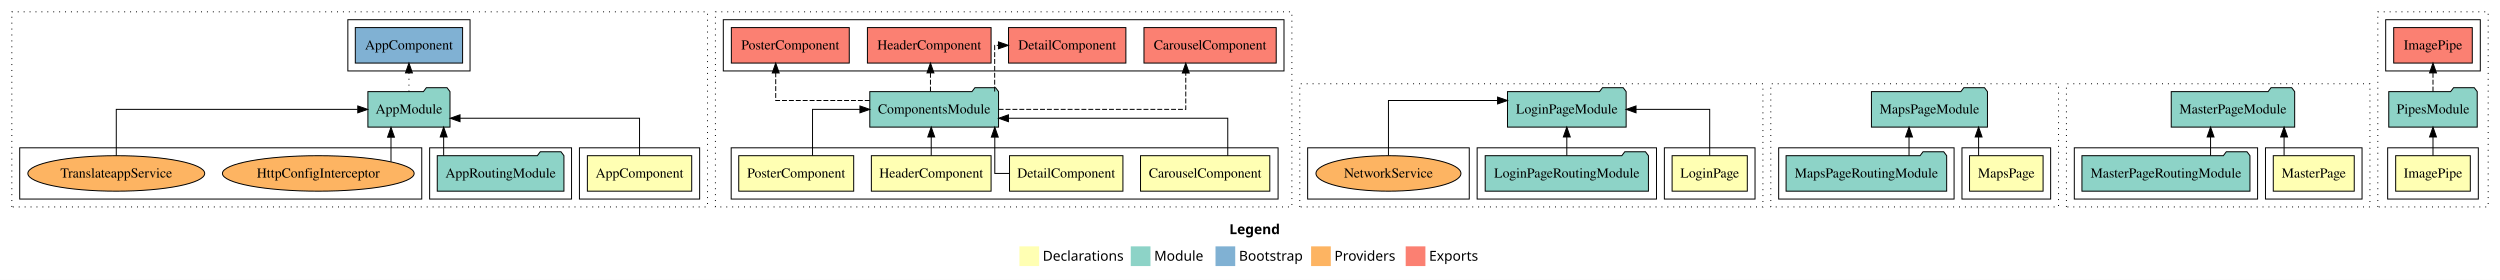
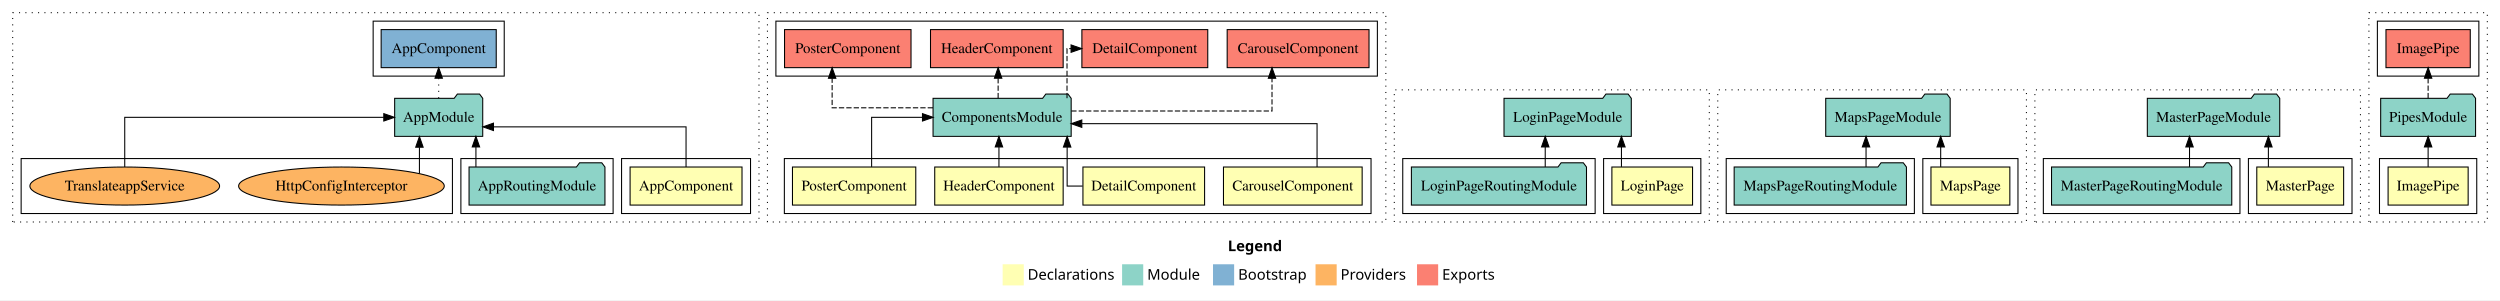
- <svg xmlns="http://www.w3.org/2000/svg" width="2537pt" height="284pt" viewBox="0.00 0.00 2537.00 284.00">
+ <svg xmlns="http://www.w3.org/2000/svg" width="2365pt" height="284pt" viewBox="0.00 0.00 2365.00 284.00">
  <g id="graph0" class="graph" transform="scale(1 1) rotate(0) translate(4 280)">
-     <polygon fill="#ffffff" stroke="transparent" points="-4,4 -4,-280 2533,-280 2533,4 -4,4" />
-     <text text-anchor="start" x="1243.509" y="-42.4" font-family="sans-serif" font-weight="bold" font-size="14.00" fill="#000000">Legend</text>
-     <polygon fill="#ffffb3" stroke="transparent" points="1030.5,-10 1030.5,-30 1050.5,-30 1050.5,-10 1030.5,-10" />
-     <text text-anchor="start" x="1054.129" y="-15.4" font-family="sans-serif" font-size="14.00" fill="#000000">  Declarations</text>
-     <polygon fill="#8dd3c7" stroke="transparent" points="1143.5,-10 1143.5,-30 1163.5,-30 1163.5,-10 1143.5,-10" />
-     <text text-anchor="start" x="1167.225" y="-15.4" font-family="sans-serif" font-size="14.00" fill="#000000">  Module</text>
-     <polygon fill="#80b1d3" stroke="transparent" points="1229.5,-10 1229.5,-30 1249.5,-30 1249.5,-10 1229.5,-10" />
-     <text text-anchor="start" x="1253.281" y="-15.4" font-family="sans-serif" font-size="14.00" fill="#000000">  Bootstrap</text>
-     <polygon fill="#fdb462" stroke="transparent" points="1326.5,-10 1326.5,-30 1346.5,-30 1346.5,-10 1326.5,-10" />
-     <text text-anchor="start" x="1350.173" y="-15.4" font-family="sans-serif" font-size="14.00" fill="#000000">  Providers</text>
-     <polygon fill="#fb8072" stroke="transparent" points="1422.5,-10 1422.5,-30 1442.5,-30 1442.5,-10 1422.5,-10" />
-     <text text-anchor="start" x="1446.226" y="-15.4" font-family="sans-serif" font-size="14.00" fill="#000000">  Exports</text>
+     <polygon fill="#ffffff" stroke="transparent" points="-4,4 -4,-280 2361,-280 2361,4 -4,4" />
+     <text text-anchor="start" x="1157.509" y="-42.4" font-family="sans-serif" font-weight="bold" font-size="14.00" fill="#000000">Legend</text>
+     <polygon fill="#ffffb3" stroke="transparent" points="944.5,-10 944.5,-30 964.5,-30 964.5,-10 944.5,-10" />
+     <text text-anchor="start" x="968.129" y="-15.4" font-family="sans-serif" font-size="14.00" fill="#000000">  Declarations</text>
+     <polygon fill="#8dd3c7" stroke="transparent" points="1057.5,-10 1057.5,-30 1077.5,-30 1077.5,-10 1057.5,-10" />
+     <text text-anchor="start" x="1081.225" y="-15.4" font-family="sans-serif" font-size="14.00" fill="#000000">  Module</text>
+     <polygon fill="#80b1d3" stroke="transparent" points="1143.5,-10 1143.5,-30 1163.5,-30 1163.5,-10 1143.5,-10" />
+     <text text-anchor="start" x="1167.281" y="-15.4" font-family="sans-serif" font-size="14.00" fill="#000000">  Bootstrap</text>
+     <polygon fill="#fdb462" stroke="transparent" points="1240.5,-10 1240.5,-30 1260.5,-30 1260.5,-10 1240.5,-10" />
+     <text text-anchor="start" x="1264.173" y="-15.4" font-family="sans-serif" font-size="14.00" fill="#000000">  Providers</text>
+     <polygon fill="#fb8072" stroke="transparent" points="1336.5,-10 1336.5,-30 1356.5,-30 1356.5,-10 1336.5,-10" />
+     <text text-anchor="start" x="1360.226" y="-15.4" font-family="sans-serif" font-size="14.00" fill="#000000">  Exports</text>
    <g id="clust1" class="cluster">
      <polygon fill="none" stroke="#000000" stroke-dasharray="1,5" points="8,-70 8,-268 714,-268 714,-70 8,-70" />
    </g>
    <g id="clust2" class="cluster">
      <polygon fill="none" stroke="#000000" points="584,-78 584,-130 706,-130 706,-78 584,-78" />
    </g>
    <g id="clust4" class="cluster">
      <polygon fill="none" stroke="#000000" points="432,-78 432,-130 576,-130 576,-78 432,-78" />
    </g>
    <g id="clust6" class="cluster">
      <polygon fill="none" stroke="#000000" points="349,-208 349,-260 473,-260 473,-208 349,-208" />
    </g>
    <g id="clust7" class="cluster">
      <polygon fill="none" stroke="#000000" points="16,-78 16,-130 424,-130 424,-78 16,-78" />
    </g>
    <g id="clust14" class="cluster">
      <polygon fill="none" stroke="#000000" stroke-dasharray="1,5" points="722,-70 722,-268 1307,-268 1307,-70 722,-70" />
    </g>
    <g id="clust15" class="cluster">
      <polygon fill="none" stroke="#000000" points="738,-78 738,-130 1293,-130 1293,-78 738,-78" />
    </g>
    <g id="clust21" class="cluster">
      <polygon fill="none" stroke="#000000" points="730,-208 730,-260 1299,-260 1299,-208 730,-208" />
    </g>
    <g id="clust24" class="cluster">
-       <polygon fill="none" stroke="#000000" stroke-dasharray="1,5" points="1315,-70 1315,-195 1785,-195 1785,-70 1315,-70" />
+       <polygon fill="none" stroke="#000000" stroke-dasharray="1,5" points="1315,-70 1315,-195 1613,-195 1613,-70 1315,-70" />
    </g>
    <g id="clust25" class="cluster">
-       <polygon fill="none" stroke="#000000" points="1685,-78 1685,-130 1777,-130 1777,-78 1685,-78" />
+       <polygon fill="none" stroke="#000000" points="1513,-78 1513,-130 1605,-130 1605,-78 1513,-78" />
    </g>
    <g id="clust27" class="cluster">
-       <polygon fill="none" stroke="#000000" points="1495,-78 1495,-130 1677,-130 1677,-78 1495,-78" />
-     </g>
-     <g id="clust30" class="cluster">
-       <polygon fill="none" stroke="#000000" points="1323,-78 1323,-130 1487,-130 1487,-78 1323,-78" />
+       <polygon fill="none" stroke="#000000" points="1323,-78 1323,-130 1505,-130 1505,-78 1323,-78" />
    </g>
    <g id="clust37" class="cluster">
-       <polygon fill="none" stroke="#000000" stroke-dasharray="1,5" points="1793,-70 1793,-195 2085,-195 2085,-70 1793,-70" />
+       <polygon fill="none" stroke="#000000" stroke-dasharray="1,5" points="1621,-70 1621,-195 1913,-195 1913,-70 1621,-70" />
    </g>
    <g id="clust38" class="cluster">
-       <polygon fill="none" stroke="#000000" points="1987,-78 1987,-130 2077,-130 2077,-78 1987,-78" />
+       <polygon fill="none" stroke="#000000" points="1815,-78 1815,-130 1905,-130 1905,-78 1815,-78" />
    </g>
    <g id="clust40" class="cluster">
-       <polygon fill="none" stroke="#000000" points="1801,-78 1801,-130 1979,-130 1979,-78 1801,-78" />
+       <polygon fill="none" stroke="#000000" points="1629,-78 1629,-130 1807,-130 1807,-78 1629,-78" />
    </g>
    <g id="clust50" class="cluster">
-       <polygon fill="none" stroke="#000000" stroke-dasharray="1,5" points="2093,-70 2093,-195 2401,-195 2401,-70 2093,-70" />
+       <polygon fill="none" stroke="#000000" stroke-dasharray="1,5" points="1921,-70 1921,-195 2229,-195 2229,-70 1921,-70" />
    </g>
    <g id="clust51" class="cluster">
-       <polygon fill="none" stroke="#000000" points="2295,-78 2295,-130 2393,-130 2393,-78 2295,-78" />
+       <polygon fill="none" stroke="#000000" points="2123,-78 2123,-130 2221,-130 2221,-78 2123,-78" />
    </g>
    <g id="clust53" class="cluster">
-       <polygon fill="none" stroke="#000000" points="2101,-78 2101,-130 2287,-130 2287,-78 2101,-78" />
+       <polygon fill="none" stroke="#000000" points="1929,-78 1929,-130 2115,-130 2115,-78 1929,-78" />
    </g>
    <g id="clust63" class="cluster">
-       <polygon fill="none" stroke="#000000" stroke-dasharray="1,5" points="2409,-70 2409,-268 2521,-268 2521,-70 2409,-70" />
+       <polygon fill="none" stroke="#000000" stroke-dasharray="1,5" points="2237,-70 2237,-268 2349,-268 2349,-70 2237,-70" />
    </g>
    <g id="clust64" class="cluster">
-       <polygon fill="none" stroke="#000000" points="2419,-78 2419,-130 2511,-130 2511,-78 2419,-78" />
+       <polygon fill="none" stroke="#000000" points="2247,-78 2247,-130 2339,-130 2339,-78 2247,-78" />
    </g>
    <g id="clust67" class="cluster">
-       <polygon fill="none" stroke="#000000" points="2417,-208 2417,-260 2513,-260 2513,-208 2417,-208" />
+       <polygon fill="none" stroke="#000000" points="2245,-208 2245,-260 2341,-260 2341,-208 2245,-208" />
    </g>
    <g id="node1" class="node">
      <polygon fill="#ffffb3" stroke="#000000" points="697.94,-122 592.06,-122 592.06,-86 697.94,-86 697.94,-122" />
      <text text-anchor="middle" x="645" y="-99.8" font-family="Times,serif" font-size="14.00" fill="#000000">AppComponent</text>
    </g>
    <g id="node2" class="node">
      <polygon fill="#8dd3c7" stroke="#000000" points="452.657,-187 449.657,-191 428.657,-191 425.657,-187 369.343,-187 369.343,-151 452.657,-151 452.657,-187" />
      <text text-anchor="middle" x="411" y="-164.8" font-family="Times,serif" font-size="14.00" fill="#000000">AppModule</text>
    </g>
    <g id="edge1" class="edge">
      <path fill="none" stroke="#000000" d="M645,-122.027C645,-138.398 645,-160 645,-160 645,-160 462.834,-160 462.834,-160" />
      <polygon fill="#000000" stroke="#000000" points="462.834,-156.5 452.834,-160 462.834,-163.5 462.834,-156.5" />
    </g>
    <g id="node4" class="node">
      <polygon fill="#80b1d3" stroke="#000000" points="465.439,-252 356.561,-252 356.561,-216 465.439,-216 465.439,-252" />
      <text text-anchor="middle" x="411" y="-229.8" font-family="Times,serif" font-size="14.00" fill="#000000">AppComponent </text>
    </g>
    <g id="edge3" class="edge">
      <path fill="none" stroke="#000000" stroke-dasharray="1,5" d="M411,-187.106C411,-187.106 411,-205.991 411,-205.991" />
      <polygon fill="#000000" stroke="#000000" points="407.5,-205.991 411,-215.991 414.5,-205.991 407.5,-205.991" />
    </g>
    <g id="node3" class="node">
      <polygon fill="#8dd3c7" stroke="#000000" points="568.274,-122 565.274,-126 544.274,-126 541.274,-122 439.726,-122 439.726,-86 568.274,-86 568.274,-122" />
      <text text-anchor="middle" x="504" y="-99.8" font-family="Times,serif" font-size="14.00" fill="#000000">AppRoutingModule</text>
    </g>
    <g id="edge2" class="edge">
      <path fill="none" stroke="#000000" d="M446.221,-122.106C446.221,-122.106 446.221,-140.991 446.221,-140.991" />
      <polygon fill="#000000" stroke="#000000" points="442.721,-140.991 446.221,-150.991 449.721,-140.991 442.721,-140.991" />
    </g>
    <g id="node5" class="node">
      <ellipse fill="#fdb462" stroke="#000000" cx="319" cy="-104" rx="97.27" ry="18" />
      <text text-anchor="middle" x="319" y="-99.8" font-family="Times,serif" font-size="14.00" fill="#000000">HttpConfigInterceptor</text>
    </g>
    <g id="edge4" class="edge">
      <path fill="none" stroke="#000000" d="M392.778,-115.922C392.778,-115.922 392.778,-140.767 392.778,-140.767" />
      <polygon fill="#000000" stroke="#000000" points="389.279,-140.767 392.778,-150.767 396.279,-140.767 389.279,-140.767" />
    </g>
    <g id="node6" class="node">
      <ellipse fill="#fdb462" stroke="#000000" cx="114" cy="-104" rx="89.723" ry="18" />
      <text text-anchor="middle" x="114" y="-99.8" font-family="Times,serif" font-size="14.00" fill="#000000">TranslateappService</text>
    </g>
    <g id="edge5" class="edge">
      <path fill="none" stroke="#000000" d="M114,-122.106C114,-141.339 114,-169 114,-169 114,-169 359.077,-169 359.077,-169" />
      <polygon fill="#000000" stroke="#000000" points="359.077,-172.5 369.077,-169 359.077,-165.5 359.077,-172.5" />
    </g>
    <g id="node7" class="node">
      <polygon fill="#ffffb3" stroke="#000000" points="1284.594,-122 1153.406,-122 1153.406,-86 1284.594,-86 1284.594,-122" />
      <text text-anchor="middle" x="1219" y="-99.8" font-family="Times,serif" font-size="14.00" fill="#000000">CarouselComponent</text>
    </g>
    <g id="node11" class="node">
      <polygon fill="#8dd3c7" stroke="#000000" points="1009.327,-187 1006.327,-191 985.327,-191 982.327,-187 878.673,-187 878.673,-151 1009.327,-151 1009.327,-187" />
      <text text-anchor="middle" x="944" y="-164.8" font-family="Times,serif" font-size="14.00" fill="#000000">ComponentsModule</text>
    </g>
    <g id="edge6" class="edge">
-       <path fill="none" stroke="#000000" d="M1241.932,-122.027C1241.932,-138.398 1241.932,-160 1241.932,-160 1241.932,-160 1019.383,-160 1019.383,-160" />
-       <polygon fill="#000000" stroke="#000000" points="1019.383,-156.5 1009.383,-160 1019.383,-163.5 1019.383,-156.5" />
+       <path fill="none" stroke="#000000" d="M1241.932,-122.022C1241.932,-139.373 1241.932,-163 1241.932,-163 1241.932,-163 1019.383,-163 1019.383,-163" />
+       <polygon fill="#000000" stroke="#000000" points="1019.383,-159.5 1009.383,-163 1019.383,-166.5 1019.383,-159.5" />
    </g>
    <g id="node8" class="node">
      <polygon fill="#ffffb3" stroke="#000000" points="1135.541,-122 1020.459,-122 1020.459,-86 1135.541,-86 1135.541,-122" />
      <text text-anchor="middle" x="1078" y="-99.8" font-family="Times,serif" font-size="14.00" fill="#000000">DetailComponent</text>
    </g>
    <g id="edge7" class="edge">
      <path fill="none" stroke="#000000" d="M1020.186,-104C1011.574,-104 1005.518,-104 1005.518,-104 1005.518,-104 1005.518,-140.894 1005.518,-140.894" />
      <polygon fill="#000000" stroke="#000000" points="1002.018,-140.894 1005.518,-150.894 1009.018,-140.894 1002.018,-140.894" />
    </g>
    <g id="node9" class="node">
      <polygon fill="#ffffb3" stroke="#000000" points="1001.744,-122 880.256,-122 880.256,-86 1001.744,-86 1001.744,-122" />
      <text text-anchor="middle" x="941" y="-99.8" font-family="Times,serif" font-size="14.00" fill="#000000">HeaderComponent</text>
    </g>
    <g id="edge8" class="edge">
      <path fill="none" stroke="#000000" d="M941,-122.106C941,-122.106 941,-140.991 941,-140.991" />
      <polygon fill="#000000" stroke="#000000" points="937.5,-140.991 941,-150.991 944.5,-140.991 937.5,-140.991" />
    </g>
    <g id="node10" class="node">
      <polygon fill="#ffffb3" stroke="#000000" points="862.326,-122 745.674,-122 745.674,-86 862.326,-86 862.326,-122" />
      <text text-anchor="middle" x="804" y="-99.8" font-family="Times,serif" font-size="14.00" fill="#000000">PosterComponent</text>
    </g>
    <g id="edge9" class="edge">
      <path fill="none" stroke="#000000" d="M820.554,-122.106C820.554,-141.339 820.554,-169 820.554,-169 820.554,-169 868.662,-169 868.662,-169" />
      <polygon fill="#000000" stroke="#000000" points="868.662,-172.5 878.662,-169 868.662,-165.5 868.662,-172.5" />
    </g>
    <g id="node12" class="node">
      <polygon fill="#fb8072" stroke="#000000" points="1291.095,-252 1156.905,-252 1156.905,-216 1291.095,-216 1291.095,-252" />
      <text text-anchor="middle" x="1224" y="-229.8" font-family="Times,serif" font-size="14.00" fill="#000000">CarouselComponent </text>
    </g>
    <g id="edge10" class="edge">
-       <path fill="none" stroke="#000000" stroke-dasharray="5,2" d="M1009.419,-169C1085.066,-169 1199.318,-169 1199.318,-169 1199.318,-169 1199.318,-205.894 1199.318,-205.894" />
-       <polygon fill="#000000" stroke="#000000" points="1195.818,-205.894 1199.318,-215.894 1202.818,-205.894 1195.818,-205.894" />
+       <path fill="none" stroke="#000000" stroke-dasharray="5,2" d="M1009.419,-175C1085.066,-175 1199.318,-175 1199.318,-175 1199.318,-175 1199.318,-205.977 1199.318,-205.977" />
+       <polygon fill="#000000" stroke="#000000" points="1195.818,-205.977 1199.318,-215.977 1202.818,-205.977 1195.818,-205.977" />
    </g>
    <g id="node13" class="node">
      <polygon fill="#fb8072" stroke="#000000" points="1138.54,-252 1019.46,-252 1019.46,-216 1138.54,-216 1138.54,-252" />
      <text text-anchor="middle" x="1079" y="-229.8" font-family="Times,serif" font-size="14.00" fill="#000000">DetailComponent </text>
    </g>
    <g id="edge11" class="edge">
      <path fill="none" stroke="#000000" stroke-dasharray="5,2" d="M1005.393,-187.106C1005.393,-206.339 1005.393,-234 1005.393,-234 1005.393,-234 1009.237,-234 1009.237,-234" />
      <polygon fill="#000000" stroke="#000000" points="1009.238,-237.5 1019.237,-234 1009.237,-230.5 1009.238,-237.5" />
    </g>
    <g id="node14" class="node">
      <polygon fill="#fb8072" stroke="#000000" points="1001.744,-252 876.256,-252 876.256,-216 1001.744,-216 1001.744,-252" />
      <text text-anchor="middle" x="939" y="-229.8" font-family="Times,serif" font-size="14.00" fill="#000000">HeaderComponent </text>
    </g>
    <g id="edge12" class="edge">
      <path fill="none" stroke="#000000" stroke-dasharray="5,2" d="M940.229,-187.106C940.229,-187.106 940.229,-205.991 940.229,-205.991" />
      <polygon fill="#000000" stroke="#000000" points="936.729,-205.991 940.229,-215.991 943.729,-205.991 936.729,-205.991" />
    </g>
    <g id="node15" class="node">
      <polygon fill="#fb8072" stroke="#000000" points="857.826,-252 738.174,-252 738.174,-216 857.826,-216 857.826,-252" />
      <text text-anchor="middle" x="798" y="-229.8" font-family="Times,serif" font-size="14.00" fill="#000000">PosterComponent </text>
    </g>
    <g id="edge13" class="edge">
      <path fill="none" stroke="#000000" stroke-dasharray="5,2" d="M878.595,-178C834.075,-178 783.196,-178 783.196,-178 783.196,-178 783.196,-205.973 783.196,-205.973" />
      <polygon fill="#000000" stroke="#000000" points="779.696,-205.973 783.196,-215.973 786.696,-205.973 779.696,-205.973" />
    </g>
    <g id="node16" class="node">
-       <polygon fill="#ffffb3" stroke="#000000" points="1769.156,-122 1692.844,-122 1692.844,-86 1769.156,-86 1769.156,-122" />
-       <text text-anchor="middle" x="1731" y="-99.8" font-family="Times,serif" font-size="14.00" fill="#000000">LoginPage</text>
+       <polygon fill="#ffffb3" stroke="#000000" points="1597.156,-122 1520.844,-122 1520.844,-86 1597.156,-86 1597.156,-122" />
+       <text text-anchor="middle" x="1559" y="-99.8" font-family="Times,serif" font-size="14.00" fill="#000000">LoginPage</text>
    </g>
    <g id="node17" class="node">
-       <polygon fill="#8dd3c7" stroke="#000000" points="1646.205,-187 1643.205,-191 1622.205,-191 1619.205,-187 1525.795,-187 1525.795,-151 1646.205,-151 1646.205,-187" />
-       <text text-anchor="middle" x="1586" y="-164.8" font-family="Times,serif" font-size="14.00" fill="#000000">LoginPageModule</text>
+       <polygon fill="#8dd3c7" stroke="#000000" points="1539.205,-187 1536.205,-191 1515.205,-191 1512.205,-187 1418.795,-187 1418.795,-151 1539.205,-151 1539.205,-187" />
+       <text text-anchor="middle" x="1479" y="-164.8" font-family="Times,serif" font-size="14.00" fill="#000000">LoginPageModule</text>
    </g>
    <g id="edge14" class="edge">
-       <path fill="none" stroke="#000000" d="M1731,-122.106C1731,-141.339 1731,-169 1731,-169 1731,-169 1656.233,-169 1656.233,-169" />
-       <polygon fill="#000000" stroke="#000000" points="1656.233,-165.5 1646.233,-169 1656.233,-172.5 1656.233,-165.5" />
+       <path fill="none" stroke="#000000" d="M1529.888,-122.106C1529.888,-122.106 1529.888,-140.991 1529.888,-140.991" />
+       <polygon fill="#000000" stroke="#000000" points="1526.388,-140.991 1529.888,-150.991 1533.388,-140.991 1526.388,-140.991" />
    </g>
    <g id="node18" class="node">
-       <polygon fill="#8dd3c7" stroke="#000000" points="1668.823,-122 1665.823,-126 1644.823,-126 1641.823,-122 1503.177,-122 1503.177,-86 1668.823,-86 1668.823,-122" />
-       <text text-anchor="middle" x="1586" y="-99.8" font-family="Times,serif" font-size="14.00" fill="#000000">LoginPageRoutingModule</text>
+       <polygon fill="#8dd3c7" stroke="#000000" points="1496.823,-122 1493.823,-126 1472.823,-126 1469.823,-122 1331.177,-122 1331.177,-86 1496.823,-86 1496.823,-122" />
+       <text text-anchor="middle" x="1414" y="-99.8" font-family="Times,serif" font-size="14.00" fill="#000000">LoginPageRoutingModule</text>
    </g>
    <g id="edge15" class="edge">
-       <path fill="none" stroke="#000000" d="M1586,-122.106C1586,-122.106 1586,-140.991 1586,-140.991" />
-       <polygon fill="#000000" stroke="#000000" points="1582.5,-140.991 1586,-150.991 1589.5,-140.991 1582.5,-140.991" />
+       <path fill="none" stroke="#000000" d="M1457.78,-122.106C1457.78,-122.106 1457.78,-140.991 1457.78,-140.991" />
+       <polygon fill="#000000" stroke="#000000" points="1454.28,-140.991 1457.78,-150.991 1461.28,-140.991 1454.28,-140.991" />
    </g>
    <g id="node19" class="node">
-       <ellipse fill="#fdb462" stroke="#000000" cx="1405" cy="-104" rx="73.554" ry="18" />
-       <text text-anchor="middle" x="1405" y="-99.8" font-family="Times,serif" font-size="14.00" fill="#000000">NetworkService</text>
+       <polygon fill="#ffffb3" stroke="#000000" points="1897.316,-122 1822.684,-122 1822.684,-86 1897.316,-86 1897.316,-122" />
+       <text text-anchor="middle" x="1860" y="-99.8" font-family="Times,serif" font-size="14.00" fill="#000000">MapsPage</text>
+     </g>
+     <g id="node20" class="node">
+       <polygon fill="#8dd3c7" stroke="#000000" points="1840.866,-187 1837.866,-191 1816.866,-191 1813.866,-187 1723.134,-187 1723.134,-151 1840.866,-151 1840.866,-187" />
+       <text text-anchor="middle" x="1782" y="-164.8" font-family="Times,serif" font-size="14.00" fill="#000000">MapsPageModule</text>
    </g>
    <g id="edge16" class="edge">
-       <path fill="none" stroke="#000000" d="M1405,-122.292C1405,-144.206 1405,-178 1405,-178 1405,-178 1515.73,-178 1515.73,-178" />
-       <polygon fill="#000000" stroke="#000000" points="1515.73,-181.5 1525.73,-178 1515.73,-174.5 1515.73,-181.5" />
-     </g>
-     <g id="node20" class="node">
-       <polygon fill="#ffffb3" stroke="#000000" points="2069.316,-122 1994.684,-122 1994.684,-86 2069.316,-86 2069.316,-122" />
-       <text text-anchor="middle" x="2032" y="-99.8" font-family="Times,serif" font-size="14.00" fill="#000000">MapsPage</text>
+       <path fill="none" stroke="#000000" d="M1831.888,-122.106C1831.888,-122.106 1831.888,-140.991 1831.888,-140.991" />
+       <polygon fill="#000000" stroke="#000000" points="1828.388,-140.991 1831.888,-150.991 1835.388,-140.991 1828.388,-140.991" />
    </g>
    <g id="node21" class="node">
-       <polygon fill="#8dd3c7" stroke="#000000" points="2012.866,-187 2009.866,-191 1988.866,-191 1985.866,-187 1895.134,-187 1895.134,-151 2012.866,-151 2012.866,-187" />
-       <text text-anchor="middle" x="1954" y="-164.8" font-family="Times,serif" font-size="14.00" fill="#000000">MapsPageModule</text>
+       <polygon fill="#8dd3c7" stroke="#000000" points="1799.483,-122 1796.483,-126 1775.483,-126 1772.483,-122 1636.517,-122 1636.517,-86 1799.483,-86 1799.483,-122" />
+       <text text-anchor="middle" x="1718" y="-99.8" font-family="Times,serif" font-size="14.00" fill="#000000">MapsPageRoutingModule</text>
    </g>
    <g id="edge17" class="edge">
-       <path fill="none" stroke="#000000" d="M2003.888,-122.106C2003.888,-122.106 2003.888,-140.991 2003.888,-140.991" />
-       <polygon fill="#000000" stroke="#000000" points="2000.388,-140.991 2003.888,-150.991 2007.388,-140.991 2000.388,-140.991" />
+       <path fill="none" stroke="#000000" d="M1761.28,-122.106C1761.28,-122.106 1761.28,-140.991 1761.28,-140.991" />
+       <polygon fill="#000000" stroke="#000000" points="1757.78,-140.991 1761.28,-150.991 1764.78,-140.991 1757.78,-140.991" />
    </g>
    <g id="node22" class="node">
-       <polygon fill="#8dd3c7" stroke="#000000" points="1971.483,-122 1968.483,-126 1947.483,-126 1944.483,-122 1808.517,-122 1808.517,-86 1971.483,-86 1971.483,-122" />
-       <text text-anchor="middle" x="1890" y="-99.8" font-family="Times,serif" font-size="14.00" fill="#000000">MapsPageRoutingModule</text>
+       <polygon fill="#ffffb3" stroke="#000000" points="2213.081,-122 2130.919,-122 2130.919,-86 2213.081,-86 2213.081,-122" />
+       <text text-anchor="middle" x="2172" y="-99.8" font-family="Times,serif" font-size="14.00" fill="#000000">MasterPage</text>
+     </g>
+     <g id="node23" class="node">
+       <polygon fill="#8dd3c7" stroke="#000000" points="2152.632,-187 2149.632,-191 2128.632,-191 2125.632,-187 2027.368,-187 2027.368,-151 2152.632,-151 2152.632,-187" />
+       <text text-anchor="middle" x="2090" y="-164.8" font-family="Times,serif" font-size="14.00" fill="#000000">MasterPageModule</text>
    </g>
    <g id="edge18" class="edge">
-       <path fill="none" stroke="#000000" d="M1933.28,-122.106C1933.28,-122.106 1933.28,-140.991 1933.28,-140.991" />
-       <polygon fill="#000000" stroke="#000000" points="1929.78,-140.991 1933.28,-150.991 1936.78,-140.991 1929.78,-140.991" />
-     </g>
-     <g id="node23" class="node">
-       <polygon fill="#ffffb3" stroke="#000000" points="2385.081,-122 2302.919,-122 2302.919,-86 2385.081,-86 2385.081,-122" />
-       <text text-anchor="middle" x="2344" y="-99.8" font-family="Times,serif" font-size="14.00" fill="#000000">MasterPage</text>
+       <path fill="none" stroke="#000000" d="M2141.887,-122.106C2141.887,-122.106 2141.887,-140.991 2141.887,-140.991" />
+       <polygon fill="#000000" stroke="#000000" points="2138.387,-140.991 2141.887,-150.991 2145.387,-140.991 2138.387,-140.991" />
    </g>
    <g id="node24" class="node">
-       <polygon fill="#8dd3c7" stroke="#000000" points="2324.632,-187 2321.632,-191 2300.632,-191 2297.632,-187 2199.368,-187 2199.368,-151 2324.632,-151 2324.632,-187" />
-       <text text-anchor="middle" x="2262" y="-164.8" font-family="Times,serif" font-size="14.00" fill="#000000">MasterPageModule</text>
+       <polygon fill="#8dd3c7" stroke="#000000" points="2107.249,-122 2104.249,-126 2083.249,-126 2080.249,-122 1936.751,-122 1936.751,-86 2107.249,-86 2107.249,-122" />
+       <text text-anchor="middle" x="2022" y="-99.8" font-family="Times,serif" font-size="14.00" fill="#000000">MasterPageRoutingModule</text>
    </g>
    <g id="edge19" class="edge">
-       <path fill="none" stroke="#000000" d="M2313.887,-122.106C2313.887,-122.106 2313.887,-140.991 2313.887,-140.991" />
-       <polygon fill="#000000" stroke="#000000" points="2310.387,-140.991 2313.887,-150.991 2317.387,-140.991 2310.387,-140.991" />
+       <path fill="none" stroke="#000000" d="M2067.28,-122.106C2067.28,-122.106 2067.28,-140.991 2067.28,-140.991" />
+       <polygon fill="#000000" stroke="#000000" points="2063.78,-140.991 2067.28,-150.991 2070.78,-140.991 2063.78,-140.991" />
    </g>
    <g id="node25" class="node">
-       <polygon fill="#8dd3c7" stroke="#000000" points="2279.249,-122 2276.249,-126 2255.249,-126 2252.249,-122 2108.751,-122 2108.751,-86 2279.249,-86 2279.249,-122" />
-       <text text-anchor="middle" x="2194" y="-99.8" font-family="Times,serif" font-size="14.00" fill="#000000">MasterPageRoutingModule</text>
+       <polygon fill="#ffffb3" stroke="#000000" points="2330.868,-122 2255.132,-122 2255.132,-86 2330.868,-86 2330.868,-122" />
+       <text text-anchor="middle" x="2293" y="-99.8" font-family="Times,serif" font-size="14.00" fill="#000000">ImagePipe</text>
+     </g>
+     <g id="node26" class="node">
+       <polygon fill="#8dd3c7" stroke="#000000" points="2337.882,-187 2334.882,-191 2313.882,-191 2310.882,-187 2248.118,-187 2248.118,-151 2337.882,-151 2337.882,-187" />
+       <text text-anchor="middle" x="2293" y="-164.8" font-family="Times,serif" font-size="14.00" fill="#000000">PipesModule</text>
    </g>
    <g id="edge20" class="edge">
-       <path fill="none" stroke="#000000" d="M2239.28,-122.106C2239.28,-122.106 2239.28,-140.991 2239.28,-140.991" />
-       <polygon fill="#000000" stroke="#000000" points="2235.78,-140.991 2239.28,-150.991 2242.78,-140.991 2235.78,-140.991" />
-     </g>
-     <g id="node26" class="node">
-       <polygon fill="#ffffb3" stroke="#000000" points="2502.868,-122 2427.132,-122 2427.132,-86 2502.868,-86 2502.868,-122" />
-       <text text-anchor="middle" x="2465" y="-99.8" font-family="Times,serif" font-size="14.00" fill="#000000">ImagePipe</text>
+       <path fill="none" stroke="#000000" d="M2293,-122.106C2293,-122.106 2293,-140.991 2293,-140.991" />
+       <polygon fill="#000000" stroke="#000000" points="2289.5,-140.991 2293,-150.991 2296.5,-140.991 2289.5,-140.991" />
    </g>
    <g id="node27" class="node">
-       <polygon fill="#8dd3c7" stroke="#000000" points="2509.882,-187 2506.882,-191 2485.882,-191 2482.882,-187 2420.118,-187 2420.118,-151 2509.882,-151 2509.882,-187" />
-       <text text-anchor="middle" x="2465" y="-164.8" font-family="Times,serif" font-size="14.00" fill="#000000">PipesModule</text>
+       <polygon fill="#fb8072" stroke="#000000" points="2332.869,-252 2253.131,-252 2253.131,-216 2332.869,-216 2332.869,-252" />
+       <text text-anchor="middle" x="2293" y="-229.8" font-family="Times,serif" font-size="14.00" fill="#000000">ImagePipe </text>
    </g>
    <g id="edge21" class="edge">
-       <path fill="none" stroke="#000000" d="M2465,-122.106C2465,-122.106 2465,-140.991 2465,-140.991" />
-       <polygon fill="#000000" stroke="#000000" points="2461.5,-140.991 2465,-150.991 2468.5,-140.991 2461.5,-140.991" />
-     </g>
-     <g id="node28" class="node">
-       <polygon fill="#fb8072" stroke="#000000" points="2504.869,-252 2425.131,-252 2425.131,-216 2504.869,-216 2504.869,-252" />
-       <text text-anchor="middle" x="2465" y="-229.8" font-family="Times,serif" font-size="14.00" fill="#000000">ImagePipe </text>
-     </g>
-     <g id="edge22" class="edge">
-       <path fill="none" stroke="#000000" stroke-dasharray="5,2" d="M2465,-187.106C2465,-187.106 2465,-205.991 2465,-205.991" />
-       <polygon fill="#000000" stroke="#000000" points="2461.5,-205.991 2465,-215.991 2468.5,-205.991 2461.5,-205.991" />
+       <path fill="none" stroke="#000000" stroke-dasharray="5,2" d="M2293,-187.106C2293,-187.106 2293,-205.991 2293,-205.991" />
+       <polygon fill="#000000" stroke="#000000" points="2289.5,-205.991 2293,-215.991 2296.5,-205.991 2289.5,-205.991" />
    </g>
  </g>
</svg>
